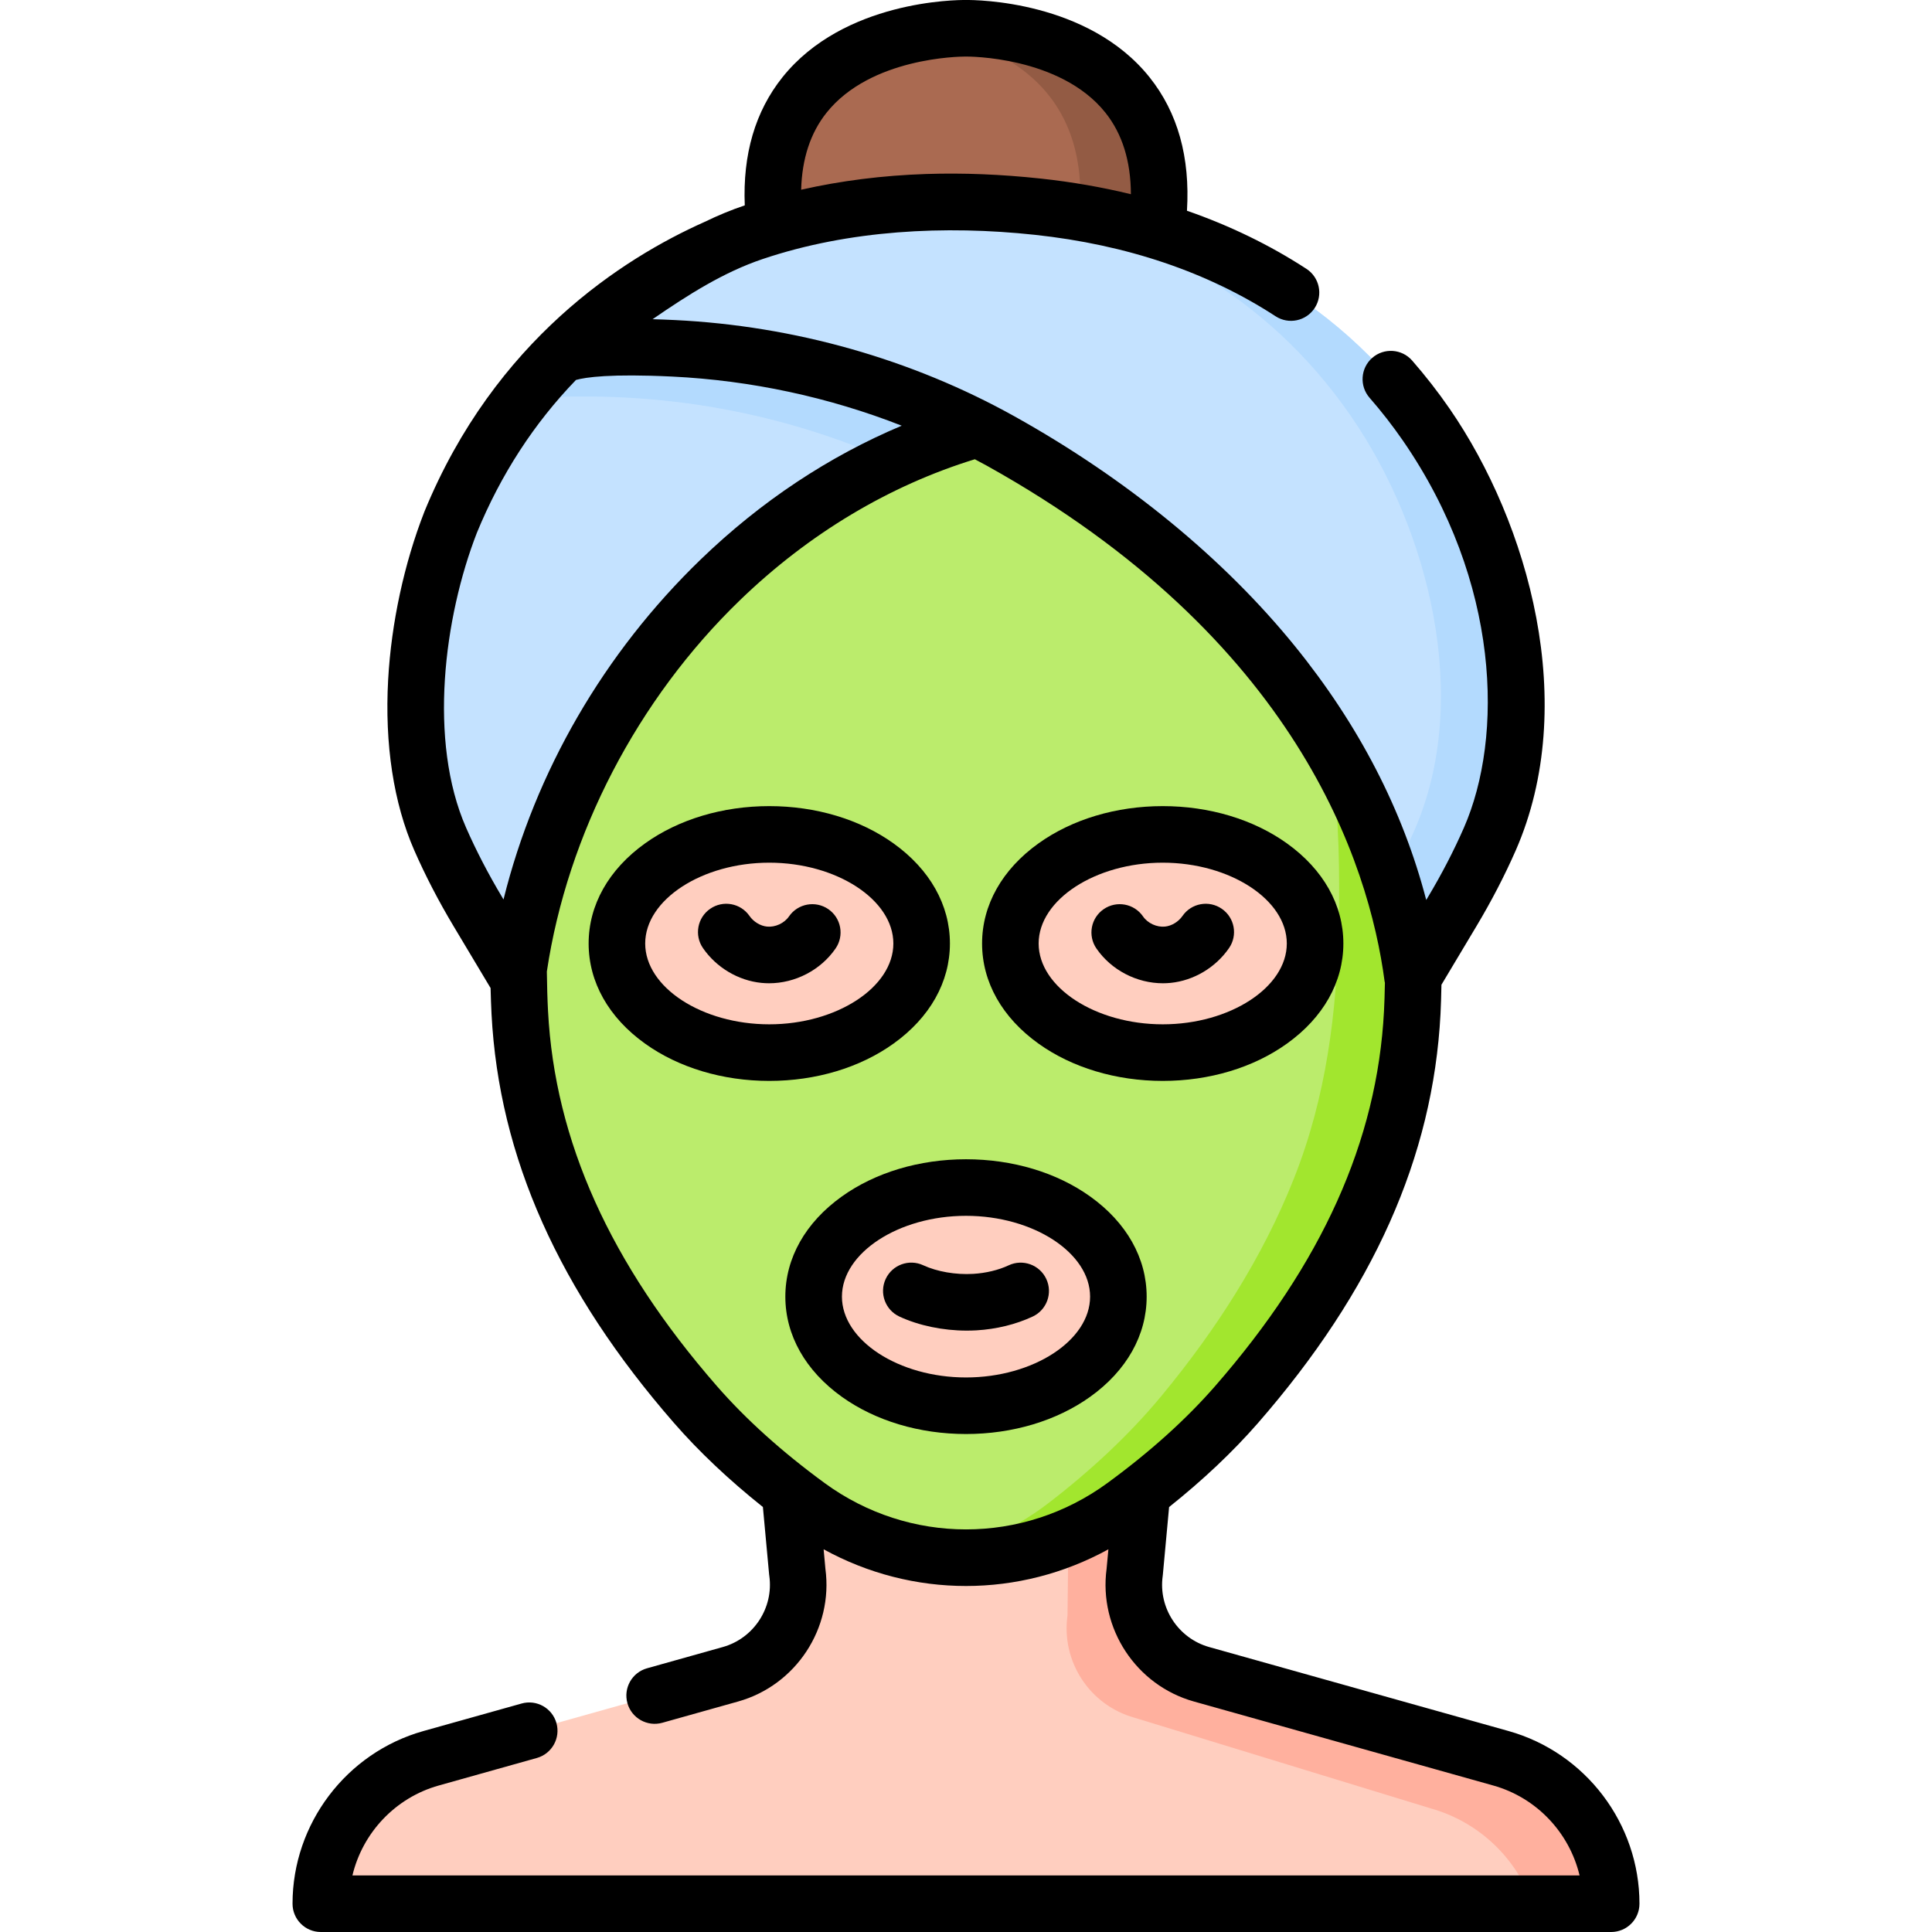
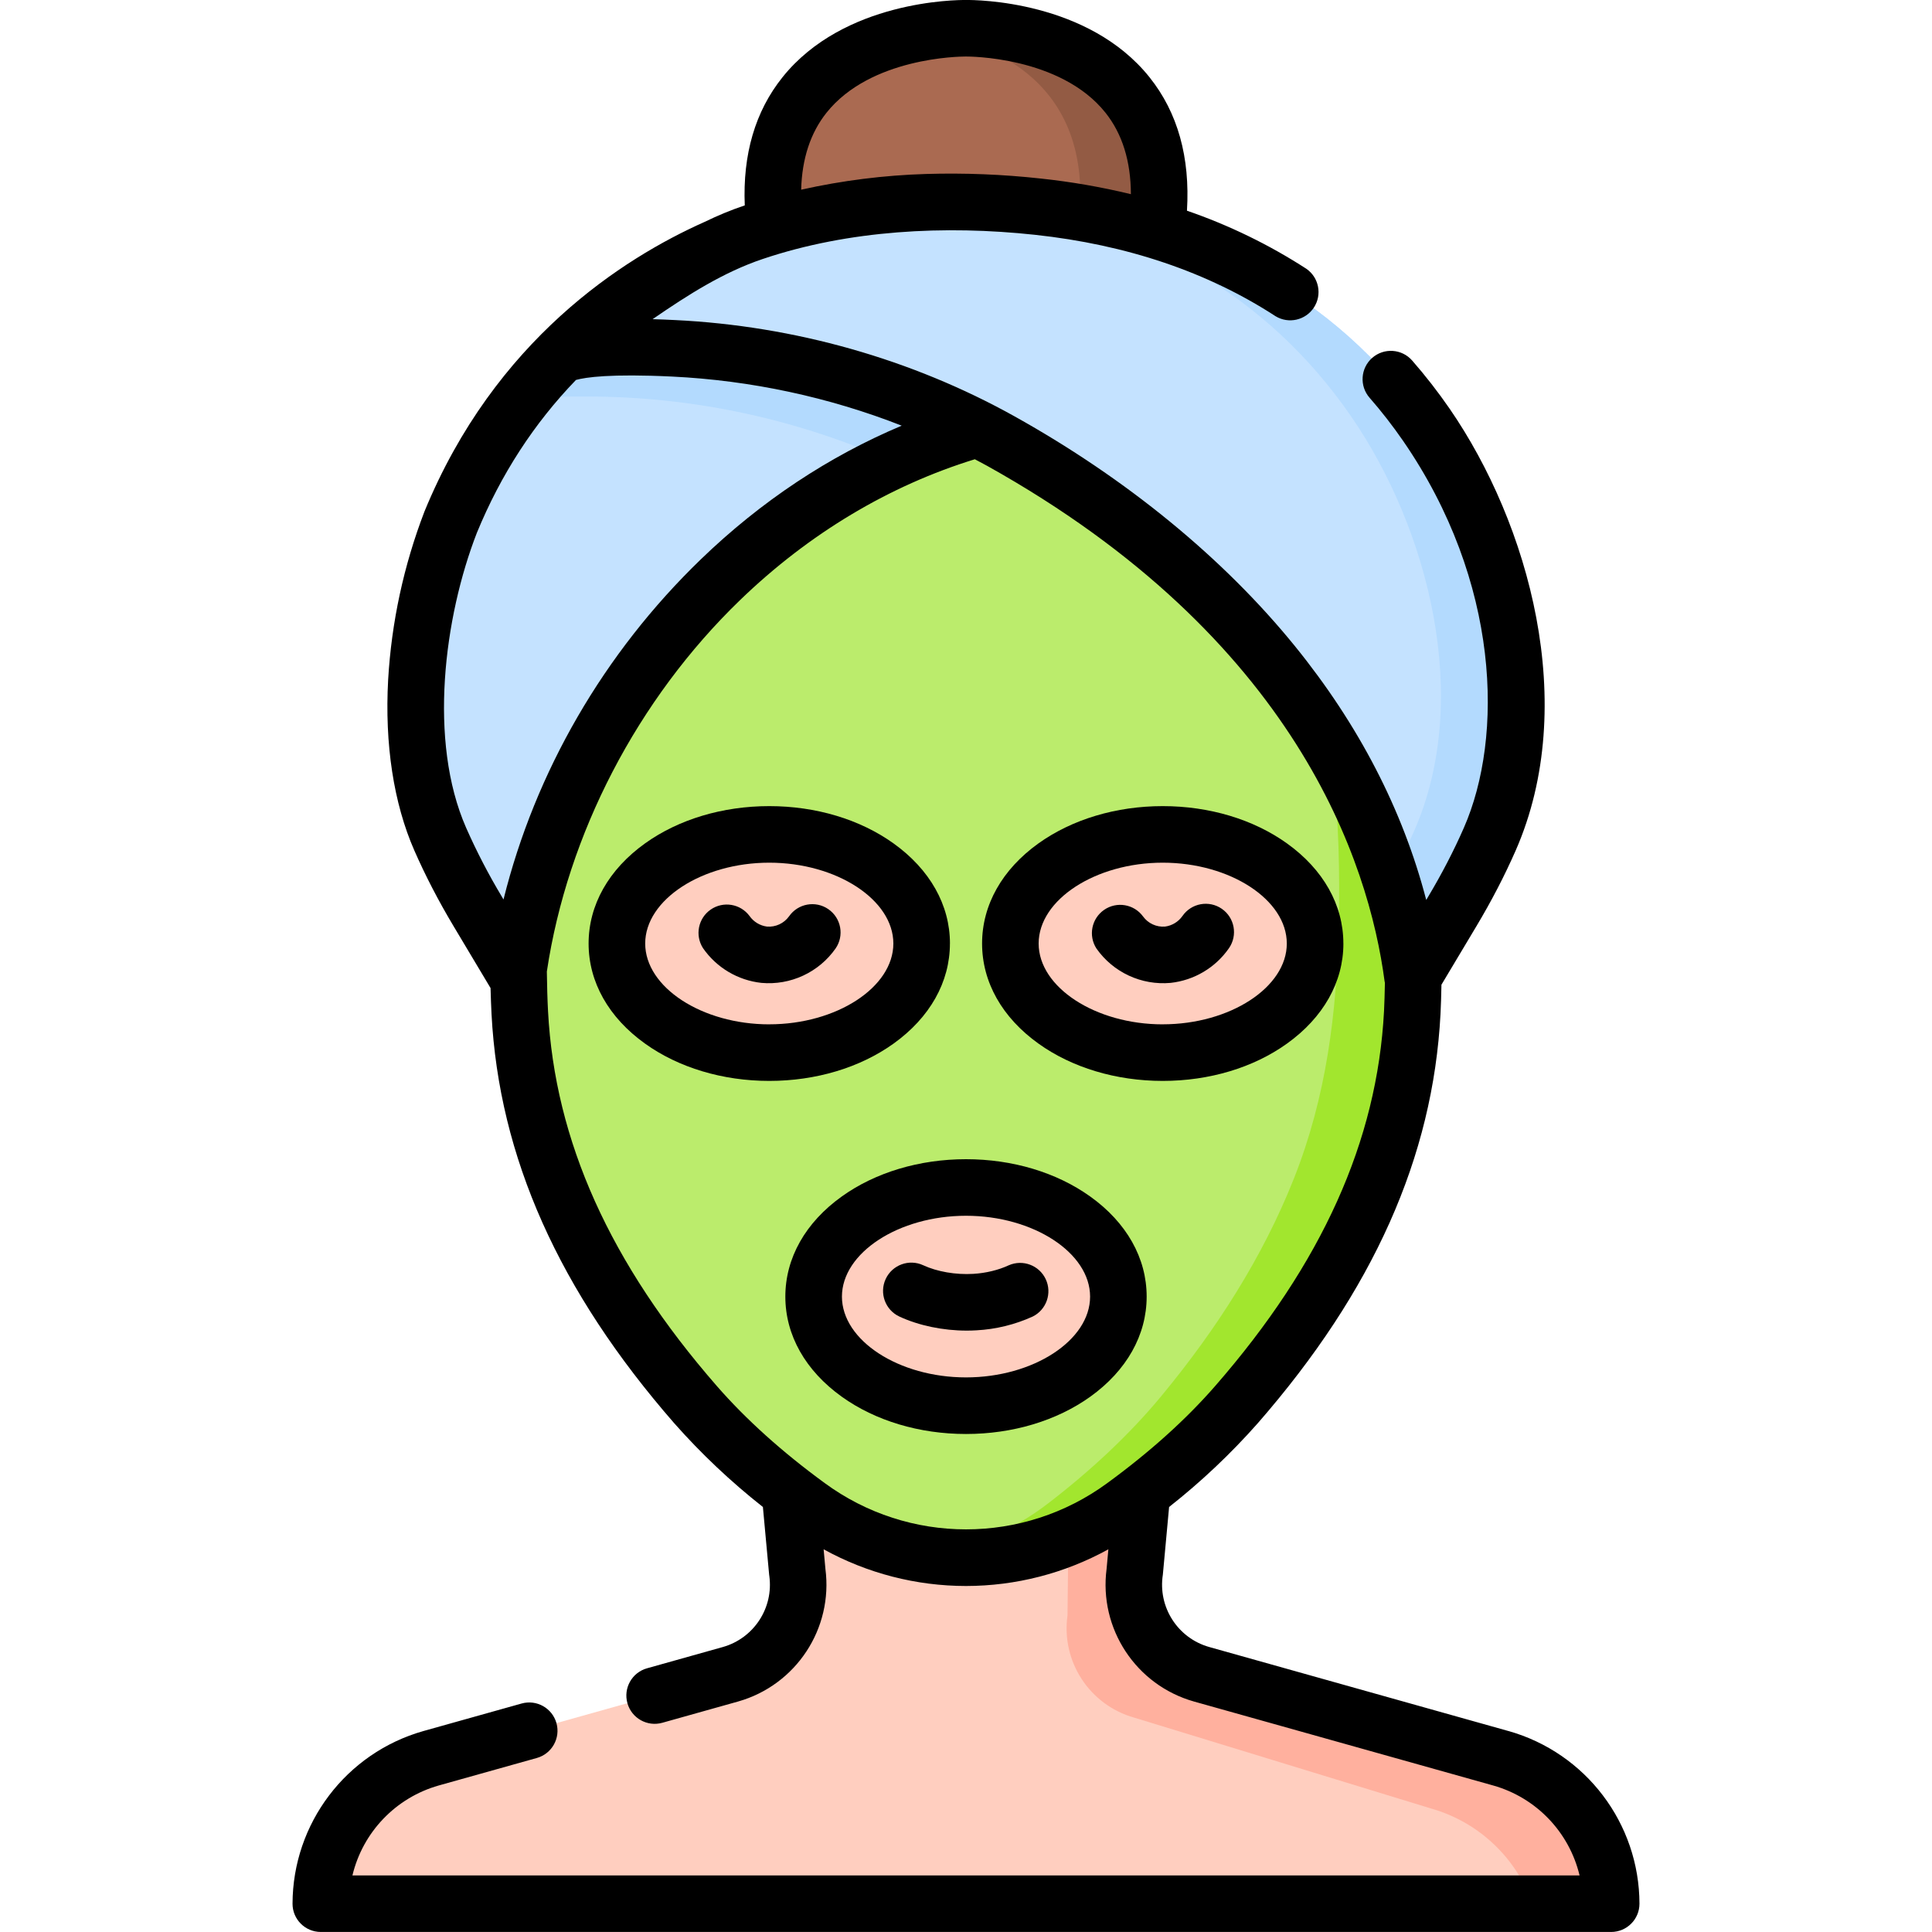
- <svg xmlns="http://www.w3.org/2000/svg" width="65" height="65" viewBox="0 0 65 65" fill="none">
-   <path d="M32.5 0.952C32.5 0.952 24.324 0.801 26.309 8.903C26.266 8.729 28.03 8.034 28.165 7.983C30.569 7.066 33.465 6.977 35.941 7.684C36.891 7.956 37.868 8.345 38.691 8.903C40.676 0.8 32.5 0.952 32.5 0.952Z" fill="#AA6A51" />
-   <path d="M38.691 8.903C37.959 8.406 37.104 8.043 36.255 7.779C36.974 2.711 33.252 1.404 31.172 1.069C31.951 0.942 32.5 0.952 32.5 0.952C32.5 0.952 40.676 0.8 38.691 8.903Z" fill="#935B44" />
-   <path d="M54.206 64.049C54.206 61.77 52.691 59.771 50.498 59.156L40.424 56.329C38.92 55.907 37.959 54.438 38.175 52.891L38.644 47.811H26.356L26.825 52.891C27.041 54.438 26.08 55.907 24.576 56.329L14.502 59.156C12.309 59.771 10.794 61.77 10.794 64.049H54.206Z" fill="#FFCEBF" />
-   <path d="M54.206 64.048H51.557C51.019 62.519 49.764 61.299 48.137 60.842L38.163 57.789C36.658 57.367 35.699 55.898 35.915 54.351L35.988 47.81H38.644L38.175 52.891C37.959 54.437 38.92 55.907 40.423 56.328L50.498 59.156C52.691 59.771 54.206 61.77 54.206 64.048Z" fill="#FFB09E" />
-   <path d="M45.606 19.044L32.501 13.393V13.391L32.498 13.392L32.496 13.391V13.393L19.391 19.044L17.488 27.012C17.5 28.955 17.378 31.979 17.488 34.069C17.755 39.155 20.117 43.492 23.399 47.256C24.457 48.47 25.765 49.627 27.181 50.663C30.353 52.981 34.648 52.981 37.82 50.663C39.236 49.628 40.543 48.47 41.602 47.256C44.883 43.492 47.246 39.155 47.513 34.069C47.615 32.136 47.513 27.012 47.513 27.012L45.606 19.044Z" fill="#BBEC6C" />
-   <path d="M47.513 34.069C47.246 39.155 44.884 43.491 41.602 47.255C40.544 48.469 39.236 49.628 37.819 50.662C35.869 52.089 33.492 52.638 31.213 52.308C32.648 52.095 34.044 51.517 35.272 50.572C36.689 49.485 37.996 48.267 39.055 46.989C39.072 46.969 39.089 46.949 39.106 46.928C40.916 44.734 42.476 42.312 43.528 39.661C44.627 36.893 44.974 34.07 45.041 31.124C45.061 30.243 45.062 29.361 45.032 28.481C44.971 26.691 44.784 24.902 44.386 23.155L43.215 18.013L45.606 19.044L47.513 27.012C47.513 27.012 47.614 32.136 47.513 34.069Z" fill="#A2E62E" />
-   <path d="M25.881 35.414C28.712 35.414 31.008 33.771 31.008 31.743C31.008 29.716 28.712 28.073 25.881 28.073C23.05 28.073 20.755 29.716 20.755 31.743C20.755 33.771 23.05 35.414 25.881 35.414Z" fill="#FFCEBF" />
-   <path d="M39.119 35.414C41.95 35.414 44.245 33.771 44.245 31.743C44.245 29.716 41.95 28.073 39.119 28.073C36.288 28.073 33.992 29.716 33.992 31.743C33.992 33.771 36.288 35.414 39.119 35.414Z" fill="#FFCEBF" />
-   <path d="M32.5 47.294C35.331 47.294 37.626 45.651 37.626 43.624C37.626 41.596 35.331 39.953 32.5 39.953C29.669 39.953 27.374 41.596 27.374 43.624C27.374 45.651 29.669 47.294 32.5 47.294Z" fill="#FFCEBF" />
-   <path d="M17.407 32.896C18.746 22.76 27.44 13.714 37.941 13.714C40.084 13.714 42.151 14.04 44.095 14.644C44.095 14.644 40.162 4.893 26.451 7.51C26.451 7.51 18.6 9.196 15.161 17.57C13.926 20.736 13.441 25.108 14.81 28.23C15.177 29.067 15.602 29.878 16.071 30.662C17.407 32.896 17.407 32.896 17.407 32.896Z" fill="#C4E2FF" />
-   <path d="M44.095 14.644C42.151 14.039 40.084 13.714 37.941 13.714C35.123 13.714 32.435 14.366 29.986 15.514C26.809 14.095 23.36 13.364 19.872 13.341C19.045 13.336 18.242 13.356 17.569 13.42C18.917 11.701 20.436 10.456 21.831 9.566C24.341 7.962 26.451 7.51 26.451 7.51C34.895 5.899 39.63 8.978 42.023 11.581C43.514 13.205 44.095 14.644 44.095 14.644Z" fill="#B3DAFE" />
-   <path d="M47.527 32.896C46.473 24.918 40.667 18.74 33.671 14.841C30.296 12.959 26.52 11.905 22.659 11.719C21.183 11.647 19.781 11.661 19.059 11.886C19.75 11.187 20.861 10.316 20.632 10.5C22.152 9.443 23.623 8.396 25.361 7.811C27.239 7.18 29.215 6.869 31.192 6.805C32.434 6.764 33.679 6.821 34.915 6.954C40.197 7.523 44.887 9.796 47.987 14.291C50.612 18.099 52.063 23.809 50.12 28.237C49.754 29.073 49.329 29.883 48.861 30.665C47.527 32.896 47.527 32.896 47.527 32.896Z" fill="#C4E2FF" />
-   <path d="M50.12 28.237C49.754 29.073 49.329 29.882 48.861 30.665C47.527 32.896 47.527 32.896 47.527 32.896C47.376 31.747 47.125 30.635 46.787 29.562C47.074 29.035 47.341 28.495 47.583 27.943C49.526 23.516 48.076 17.806 45.45 13.999C42.628 9.904 38.485 7.654 33.777 6.855C34.157 6.88 34.536 6.914 34.916 6.955C40.197 7.524 44.888 9.796 47.987 14.291C50.613 18.099 52.062 23.809 50.12 28.237Z" fill="#B3DAFE" />
-   <path d="M31.959 31.743C31.959 30.448 31.285 29.251 30.06 28.374C28.932 27.566 27.448 27.121 25.881 27.121C24.315 27.121 22.831 27.566 21.703 28.374C20.478 29.251 19.804 30.448 19.804 31.743C19.804 33.039 20.478 34.236 21.703 35.112C22.831 35.92 24.315 36.366 25.881 36.366C27.448 36.366 28.932 35.921 30.06 35.112C31.285 34.236 31.959 33.039 31.959 31.743ZM25.881 34.462C23.619 34.462 21.707 33.217 21.707 31.743C21.707 30.27 23.619 29.024 25.881 29.024C28.144 29.024 30.056 30.27 30.056 31.743C30.056 33.217 28.144 34.462 25.881 34.462Z" fill="black" />
-   <path d="M27.869 30.588C27.436 30.29 26.843 30.399 26.545 30.831C26.387 31.061 26.083 31.202 25.805 31.174C25.582 31.152 25.352 31.012 25.217 30.817C24.919 30.385 24.326 30.276 23.894 30.575C23.461 30.873 23.353 31.466 23.651 31.898C24.103 32.553 24.838 32.99 25.617 33.068C25.703 33.076 25.788 33.081 25.874 33.081C26.753 33.081 27.61 32.639 28.112 31.911C28.41 31.478 28.301 30.886 27.869 30.588Z" fill="black" />
-   <path d="M45.196 31.743C45.196 30.448 44.522 29.251 43.297 28.374C42.169 27.566 40.685 27.121 39.119 27.121C37.552 27.121 36.068 27.566 34.94 28.374C33.715 29.251 33.041 30.448 33.041 31.743C33.041 33.039 33.715 34.236 34.94 35.112C36.068 35.92 37.552 36.366 39.119 36.366C40.685 36.366 42.169 35.921 43.297 35.112C44.522 34.236 45.196 33.039 45.196 31.743ZM39.119 34.462C36.856 34.462 34.944 33.217 34.944 31.743C34.944 30.27 36.856 29.024 39.119 29.024C41.382 29.024 43.293 30.27 43.293 31.743C43.293 33.217 41.382 34.462 39.119 34.462Z" fill="black" />
-   <path d="M41.106 30.575C40.674 30.276 40.081 30.385 39.783 30.817C39.648 31.012 39.418 31.152 39.195 31.174C38.917 31.202 38.613 31.061 38.455 30.831C38.157 30.399 37.564 30.29 37.132 30.588C36.699 30.886 36.59 31.478 36.888 31.911C37.389 32.639 38.247 33.081 39.126 33.081C39.212 33.081 39.297 33.076 39.383 33.068C40.162 32.99 40.897 32.553 41.349 31.898C41.648 31.466 41.539 30.873 41.106 30.575Z" fill="black" />
-   <path d="M36.679 40.255C35.55 39.446 34.066 39.002 32.5 39.002C30.934 39.002 29.45 39.446 28.321 40.255C27.097 41.131 26.422 42.328 26.422 43.624C26.422 44.919 27.097 46.116 28.321 46.993C29.45 47.801 30.934 48.246 32.5 48.246C34.066 48.246 35.55 47.801 36.679 46.993C37.903 46.116 38.578 44.919 38.578 43.624C38.578 42.328 37.903 41.131 36.679 40.255ZM32.5 46.343C30.237 46.343 28.326 45.097 28.326 43.624C28.326 42.15 30.237 40.905 32.5 40.905C34.763 40.905 36.675 42.15 36.675 43.624C36.675 45.097 34.763 46.343 32.5 46.343Z" fill="black" />
-   <path d="M33.936 42.57C33.593 42.731 33.169 42.833 32.741 42.858C32.156 42.893 31.527 42.784 31.06 42.568C30.584 42.347 30.018 42.554 29.797 43.031C29.576 43.508 29.784 44.074 30.261 44.295C30.92 44.6 31.73 44.767 32.526 44.767C32.635 44.767 32.744 44.764 32.853 44.758C33.525 44.718 34.179 44.558 34.743 44.294C35.219 44.071 35.424 43.505 35.201 43.029C34.978 42.553 34.412 42.347 33.936 42.57Z" fill="black" />
-   <path d="M50.755 58.239L40.681 55.413C39.64 55.12 38.968 54.093 39.118 53.023C39.12 53.008 39.121 52.993 39.123 52.978L39.333 50.703C40.473 49.794 41.475 48.848 42.319 47.881C46.201 43.429 48.211 38.927 48.464 34.119C48.478 33.843 48.489 33.506 48.496 33.13L49.678 31.153C50.18 30.313 50.622 29.46 50.992 28.619C53.149 23.701 51.43 17.608 48.771 13.751C48.38 13.184 47.955 12.639 47.51 12.13C47.164 11.734 46.563 11.694 46.167 12.04C45.772 12.386 45.732 12.987 46.078 13.383C46.475 13.837 46.854 14.324 47.204 14.831C50.479 19.581 50.591 24.795 49.249 27.854C48.912 28.623 48.507 29.405 48.045 30.177L47.984 30.279C47.196 27.252 45.716 24.389 43.566 21.739C41.17 18.786 37.909 16.113 34.134 14.009C30.68 12.084 26.727 10.963 22.706 10.768C22.444 10.755 22.195 10.746 21.956 10.739C23.163 9.909 24.342 9.158 25.665 8.713C28.563 7.738 31.796 7.575 34.813 7.9C37.908 8.233 40.634 9.155 42.915 10.64C43.356 10.927 43.945 10.802 44.232 10.362C44.518 9.921 44.394 9.332 43.953 9.045C42.722 8.244 41.379 7.592 39.934 7.09C40.044 5.294 39.625 3.788 38.675 2.599C36.61 0.017 32.829 -0.004 32.5 0C32.17 -0.004 28.39 0.018 26.325 2.599C25.407 3.748 24.986 5.193 25.057 6.909C24.59 7.066 24.142 7.254 23.709 7.464C20.955 8.691 16.649 11.443 14.281 17.208C14.279 17.213 14.277 17.218 14.275 17.224C13.596 18.963 13.165 20.966 13.059 22.864C12.938 25.037 13.242 27.024 13.939 28.612C14.309 29.455 14.751 30.309 15.254 31.15L16.505 33.242C16.512 33.547 16.523 33.841 16.537 34.119C16.79 38.927 18.8 43.429 22.682 47.881C23.525 48.848 24.528 49.793 25.667 50.702L25.877 52.978C25.879 52.993 25.88 53.008 25.883 53.022C26.032 54.093 25.36 55.12 24.32 55.412L21.768 56.128C21.262 56.27 20.967 56.796 21.109 57.302C21.251 57.807 21.776 58.102 22.282 57.961L24.834 57.245C26.779 56.699 28.038 54.783 27.77 52.782L27.71 52.124C29.204 52.946 30.852 53.359 32.501 53.359C34.149 53.359 35.797 52.946 37.291 52.124L37.23 52.782C36.962 54.783 38.221 56.699 40.167 57.245L50.241 60.072C51.702 60.482 52.801 61.663 53.143 63.097H11.857C12.199 61.663 13.298 60.482 14.759 60.072L18.062 59.145C18.568 59.003 18.863 58.477 18.721 57.972C18.579 57.466 18.054 57.17 17.548 57.313L14.245 58.239C11.652 58.967 9.842 61.356 9.842 64.048C9.842 64.574 10.268 65 10.793 65H54.206C54.732 65 55.158 64.574 55.158 64.048C55.158 61.356 53.347 58.967 50.755 58.239ZM27.806 3.795C29.285 1.936 32.28 1.903 32.475 1.903H32.485C32.494 1.903 32.506 1.903 32.515 1.903C32.546 1.903 35.672 1.882 37.194 3.795C37.76 4.507 38.044 5.424 38.048 6.534C37.076 6.297 36.065 6.121 35.017 6.008C33.694 5.865 32.397 5.813 31.161 5.854C29.695 5.902 28.288 6.081 26.954 6.383C26.982 5.341 27.266 4.474 27.806 3.795ZM16.888 30.174C16.425 29.4 16.02 28.618 15.681 27.847C14.4 24.926 14.94 20.76 16.045 17.923C16.852 15.96 17.968 14.242 19.378 12.783C19.701 12.692 20.535 12.569 22.613 12.669C25.27 12.798 27.892 13.364 30.337 14.322C27.898 15.347 25.604 16.862 23.577 18.82C20.31 21.975 18.006 25.968 16.94 30.262L16.888 30.174ZM37.258 49.895C34.413 51.975 30.588 51.975 27.743 49.895C26.315 48.851 25.095 47.753 24.116 46.63C20.525 42.511 18.668 38.386 18.438 34.019C18.416 33.611 18.404 33.16 18.398 32.687C19.09 28.062 21.447 23.523 24.899 20.189C27.227 17.94 29.932 16.333 32.797 15.451C32.935 15.524 33.072 15.596 33.208 15.672C43.619 21.474 46.057 29.032 46.584 33.021C46.586 33.036 46.591 33.051 46.594 33.066C46.587 33.431 46.577 33.757 46.563 34.019C46.334 38.386 44.476 42.511 40.885 46.63C39.906 47.753 38.686 48.851 37.258 49.895Z" fill="black" />
+ <svg xmlns="http://www.w3.org/2000/svg" width="65" height="65" fill="none">
+   <path d="M32.5.952S24.324.8 26.31 8.903c-.043-.174 1.721-.869 1.855-.92 2.405-.917 5.3-1.006 7.777-.299.95.272 1.927.661 2.75 1.22C40.676.8 32.501.951 32.501.951z" fill="#AA6A51" />
+   <path d="M38.69 8.903c-.731-.497-1.586-.86-2.435-1.124.72-5.068-3.003-6.375-5.083-6.71C31.952.942 32.5.952 32.5.952S40.676.8 38.69 8.903z" fill="#935B44" />
+   <path d="M54.206 64.049a5.082 5.082 0 00-3.708-4.893l-10.074-2.827a3.122 3.122 0 01-2.249-3.438l.47-5.08h-12.29l.47 5.08a3.122 3.122 0 01-2.249 3.438l-10.074 2.827a5.082 5.082 0 00-3.708 4.893h43.412z" fill="#FFCEBF" />
+   <path d="M54.206 64.048h-2.65a5.08 5.08 0 00-3.42-3.206l-9.973-3.053a3.12 3.12 0 01-2.248-3.438l.073-6.54h2.656l-.47 5.08a3.122 3.122 0 002.25 3.437l10.074 2.828a5.08 5.08 0 013.708 4.892z" fill="#FFB09E" />
+   <path d="M45.606 19.044L32.5 13.393v-.002h-.005v.002l-13.105 5.65-1.903 7.97c.012 1.942-.11 4.965 0 7.056.267 5.086 2.63 9.423 5.911 13.187 1.058 1.214 2.366 2.371 3.782 3.407a9.007 9.007 0 0010.639 0c1.416-1.035 2.723-2.193 3.782-3.407 3.282-3.764 5.644-8.101 5.911-13.187.102-1.933 0-7.057 0-7.057l-1.907-7.968z" fill="#BBEC6C" />
+   <path d="M47.513 34.07c-.267 5.085-2.63 9.421-5.911 13.185-1.058 1.214-2.366 2.373-3.783 3.407a8.994 8.994 0 01-6.606 1.646 8.749 8.749 0 004.06-1.736c1.416-1.087 2.723-2.305 3.782-3.583l.05-.061c1.811-2.194 3.371-4.616 4.423-7.267 1.1-2.768 1.447-5.59 1.513-8.537.02-.881.02-1.763-.01-2.643-.06-1.79-.247-3.579-.645-5.326l-1.171-5.142 2.391 1.03 1.907 7.97s.101 5.123 0 7.056z" fill="#A2E62E" />
+   <path d="M25.881 35.414c2.831 0 5.127-1.643 5.127-3.67 0-2.028-2.296-3.671-5.127-3.671-2.83 0-5.126 1.643-5.126 3.67 0 2.028 2.295 3.671 5.127 3.671zm13.238 0c2.83 0 5.126-1.643 5.126-3.67 0-2.028-2.295-3.671-5.126-3.671-2.831 0-5.127 1.643-5.127 3.67 0 2.028 2.296 3.671 5.127 3.671zM32.5 47.294c2.831 0 5.126-1.643 5.126-3.67 0-2.028-2.295-3.671-5.126-3.671-2.831 0-5.126 1.643-5.126 3.67 0 2.028 2.295 3.671 5.126 3.671z" fill="#FFCEBF" />
+   <path d="M17.407 32.896c1.34-10.136 10.033-19.182 20.534-19.182 2.143 0 4.21.326 6.154.93 0 0-3.933-9.75-17.644-7.134 0 0-7.85 1.686-11.29 10.06-1.235 3.166-1.72 7.538-.35 10.66a21.61 21.61 0 001.26 2.432l1.336 2.234z" fill="#C4E2FF" />
+   <path d="M44.095 14.644a20.689 20.689 0 00-6.154-.93c-2.818 0-5.506.652-7.955 1.8a25.204 25.204 0 00-10.114-2.173c-.827-.005-1.63.015-2.303.079a17.083 17.083 0 014.262-3.854c2.51-1.604 4.62-2.056 4.62-2.056 8.444-1.611 13.18 1.468 15.572 4.07 1.491 1.625 2.072 3.064 2.072 3.064z" fill="#B3DAFE" />
+   <path d="M47.527 32.896c-1.054-7.978-6.86-14.156-13.856-18.055a25.104 25.104 0 00-11.012-3.122c-1.476-.072-2.878-.058-3.6.167.691-.699 1.802-1.57 1.573-1.386 1.52-1.057 2.99-2.104 4.73-2.689 1.877-.631 3.853-.942 5.83-1.006 1.242-.04 2.487.016 3.723.149 5.282.569 9.972 2.842 13.072 7.337 2.625 3.808 4.076 9.518 2.133 13.946-.366.836-.79 1.646-1.259 2.428l-1.334 2.231z" fill="#C4E2FF" />
+   <path d="M50.12 28.237c-.366.836-.79 1.645-1.258 2.428l-1.335 2.231a19.642 19.642 0 00-.74-3.334c.287-.527.554-1.067.796-1.619 1.943-4.427.493-10.137-2.133-13.944-2.822-4.095-6.965-6.345-11.673-7.144.38.025.76.059 1.139.1 5.28.569 9.972 2.841 13.071 7.336 2.626 3.808 4.075 9.518 2.133 13.946z" fill="#B3DAFE" />
+   <path d="M31.96 31.743c0-1.295-.675-2.492-1.9-3.369-1.128-.808-2.612-1.253-4.179-1.253-1.566 0-3.05.445-4.178 1.253-1.225.877-1.9 2.074-1.9 3.37 0 1.295.675 2.492 1.9 3.368 1.128.808 2.612 1.254 4.178 1.254 1.567 0 3.05-.445 4.18-1.254 1.224-.876 1.898-2.073 1.898-3.369zm-6.079 2.72c-2.262 0-4.174-1.246-4.174-2.72 0-1.473 1.912-2.719 4.174-2.719 2.263 0 4.175 1.245 4.175 2.72 0 1.473-1.912 2.718-4.175 2.718z" fill="#000" />
+   <path d="M27.869 30.588a.952.952 0 00-1.324.243.834.834 0 01-.74.343.852.852 0 01-.588-.357.952.952 0 00-1.566 1.081 2.754 2.754 0 001.966 1.17 2.747 2.747 0 002.495-1.157.951.951 0 00-.243-1.323zm17.327 1.155c0-1.295-.674-2.492-1.899-3.369-1.128-.808-2.612-1.253-4.178-1.253-1.567 0-3.05.445-4.18 1.253-1.224.877-1.898 2.074-1.898 3.37 0 1.295.674 2.492 1.899 3.368 1.128.808 2.612 1.254 4.179 1.254 1.566 0 3.05-.445 4.178-1.254 1.225-.876 1.9-2.073 1.9-3.369zm-6.077 2.72c-2.263 0-4.175-1.246-4.175-2.72 0-1.473 1.912-2.719 4.175-2.719s4.174 1.245 4.174 2.72c0 1.473-1.911 2.718-4.174 2.718z" fill="#000" />
+   <path d="M41.106 30.575a.952.952 0 00-1.323.242.853.853 0 01-.588.357.834.834 0 01-.74-.343.952.952 0 00-1.567 1.08 2.746 2.746 0 002.495 1.157 2.753 2.753 0 001.966-1.17.952.952 0 00-.243-1.323zm-4.427 9.68C35.55 39.446 34.066 39 32.5 39c-1.566 0-3.05.445-4.179 1.254-1.224.876-1.899 2.073-1.899 3.369 0 1.295.675 2.492 1.9 3.369 1.128.808 2.612 1.253 4.178 1.253 1.566 0 3.05-.445 4.179-1.253 1.224-.877 1.899-2.074 1.899-3.37 0-1.295-.675-2.492-1.9-3.368zM32.5 46.341c-2.263 0-4.174-1.245-4.174-2.718 0-1.474 1.911-2.72 4.174-2.72 2.263 0 4.175 1.246 4.175 2.72 0 1.473-1.912 2.718-4.175 2.718z" fill="#000" />
+   <path d="M33.936 42.57c-.343.16-.767.263-1.195.288-.585.035-1.214-.074-1.68-.29a.951.951 0 10-.8 1.727c.659.305 1.469.472 2.265.472.11 0 .218-.003.327-.01a5.232 5.232 0 001.89-.463.952.952 0 00-.807-1.724z" fill="#000" />
+   <path d="M50.755 58.24L40.68 55.411a2.178 2.178 0 01-1.557-2.434l.21-2.276a22.867 22.867 0 002.986-2.821c3.882-4.452 5.892-8.954 6.145-13.762.014-.276.025-.613.032-.989l1.182-1.977c.502-.84.944-1.692 1.314-2.534 2.157-4.918.438-11.01-2.221-14.868a17.898 17.898 0 00-1.261-1.621.951.951 0 10-1.432 1.253c.397.454.776.941 1.126 1.448 3.275 4.75 3.387 9.964 2.045 13.023-.337.77-.742 1.55-1.204 2.323l-.061.102c-.788-3.027-2.268-5.89-4.418-8.54-2.396-2.953-5.657-5.626-9.432-7.73-3.454-1.925-7.407-3.046-11.428-3.24a30.897 30.897 0 00-.75-.03c1.207-.83 2.386-1.581 3.709-2.026 2.898-.975 6.131-1.138 9.148-.813 3.095.333 5.821 1.255 8.102 2.74a.952.952 0 001.038-1.595 18.434 18.434 0 00-4.019-1.955c.11-1.796-.31-3.302-1.26-4.49C36.61.016 32.83-.005 32.5 0c-.33-.004-4.11.018-6.175 2.6-.918 1.148-1.34 2.593-1.268 4.31-.467.156-.915.344-1.348.554-2.754 1.227-7.06 3.979-9.428 9.744l-.006.016a18.806 18.806 0 00-1.216 5.64c-.12 2.173.184 4.16.88 5.748.37.843.812 1.697 1.315 2.538l1.25 2.092c.008.305.019.6.033.877.253 4.808 2.263 9.31 6.145 13.762a22.852 22.852 0 002.985 2.82l.21 2.277c.002.015.003.03.006.044a2.178 2.178 0 01-1.563 2.39l-2.552.716a.951.951 0 10.514 1.833l2.552-.716a4.088 4.088 0 002.936-4.463l-.06-.658a9.925 9.925 0 004.79 1.235 9.928 9.928 0 004.79-1.235l-.06.658a4.088 4.088 0 002.937 4.463l10.074 2.827a4.148 4.148 0 012.902 3.025H11.857a4.148 4.148 0 012.902-3.026l3.303-.926a.951.951 0 10-.514-1.832l-3.303.926a6.054 6.054 0 00-4.403 5.81c0 .525.426.95.951.95h43.413a.952.952 0 00.952-.95 6.054 6.054 0 00-4.403-5.81zM27.806 3.794c1.48-1.859 4.474-1.892 4.669-1.892h.04c.03 0 3.157-.02 4.679 1.892.566.712.85 1.63.854 2.739a23.3 23.3 0 00-3.031-.526 27.729 27.729 0 00-3.856-.154 22.39 22.39 0 00-4.207.529c.028-1.042.312-1.909.852-2.588zm-10.918 26.38a21.006 21.006 0 01-1.207-2.327c-1.28-2.92-.74-7.087.364-9.924.807-1.963 1.923-3.681 3.333-5.14.323-.09 1.157-.214 3.235-.114 2.657.129 5.279.694 7.724 1.652-2.44 1.026-4.733 2.54-6.76 4.499-3.267 3.155-5.57 7.148-6.637 11.442l-.052-.088zm20.37 19.72a8.035 8.035 0 01-9.515 0c-1.428-1.043-2.648-2.141-3.627-3.264-3.591-4.119-5.448-8.244-5.678-12.61-.022-.41-.034-.86-.04-1.333.692-4.625 3.049-9.164 6.501-12.498 2.328-2.249 5.033-3.856 7.898-4.738.138.073.275.145.411.22 10.41 5.803 12.85 13.361 13.376 17.35.002.015.007.03.01.045-.007.365-.017.69-.03.953-.23 4.367-2.088 8.492-5.68 12.611-.978 1.123-2.198 2.221-3.626 3.264z" fill="#000" />
</svg>
